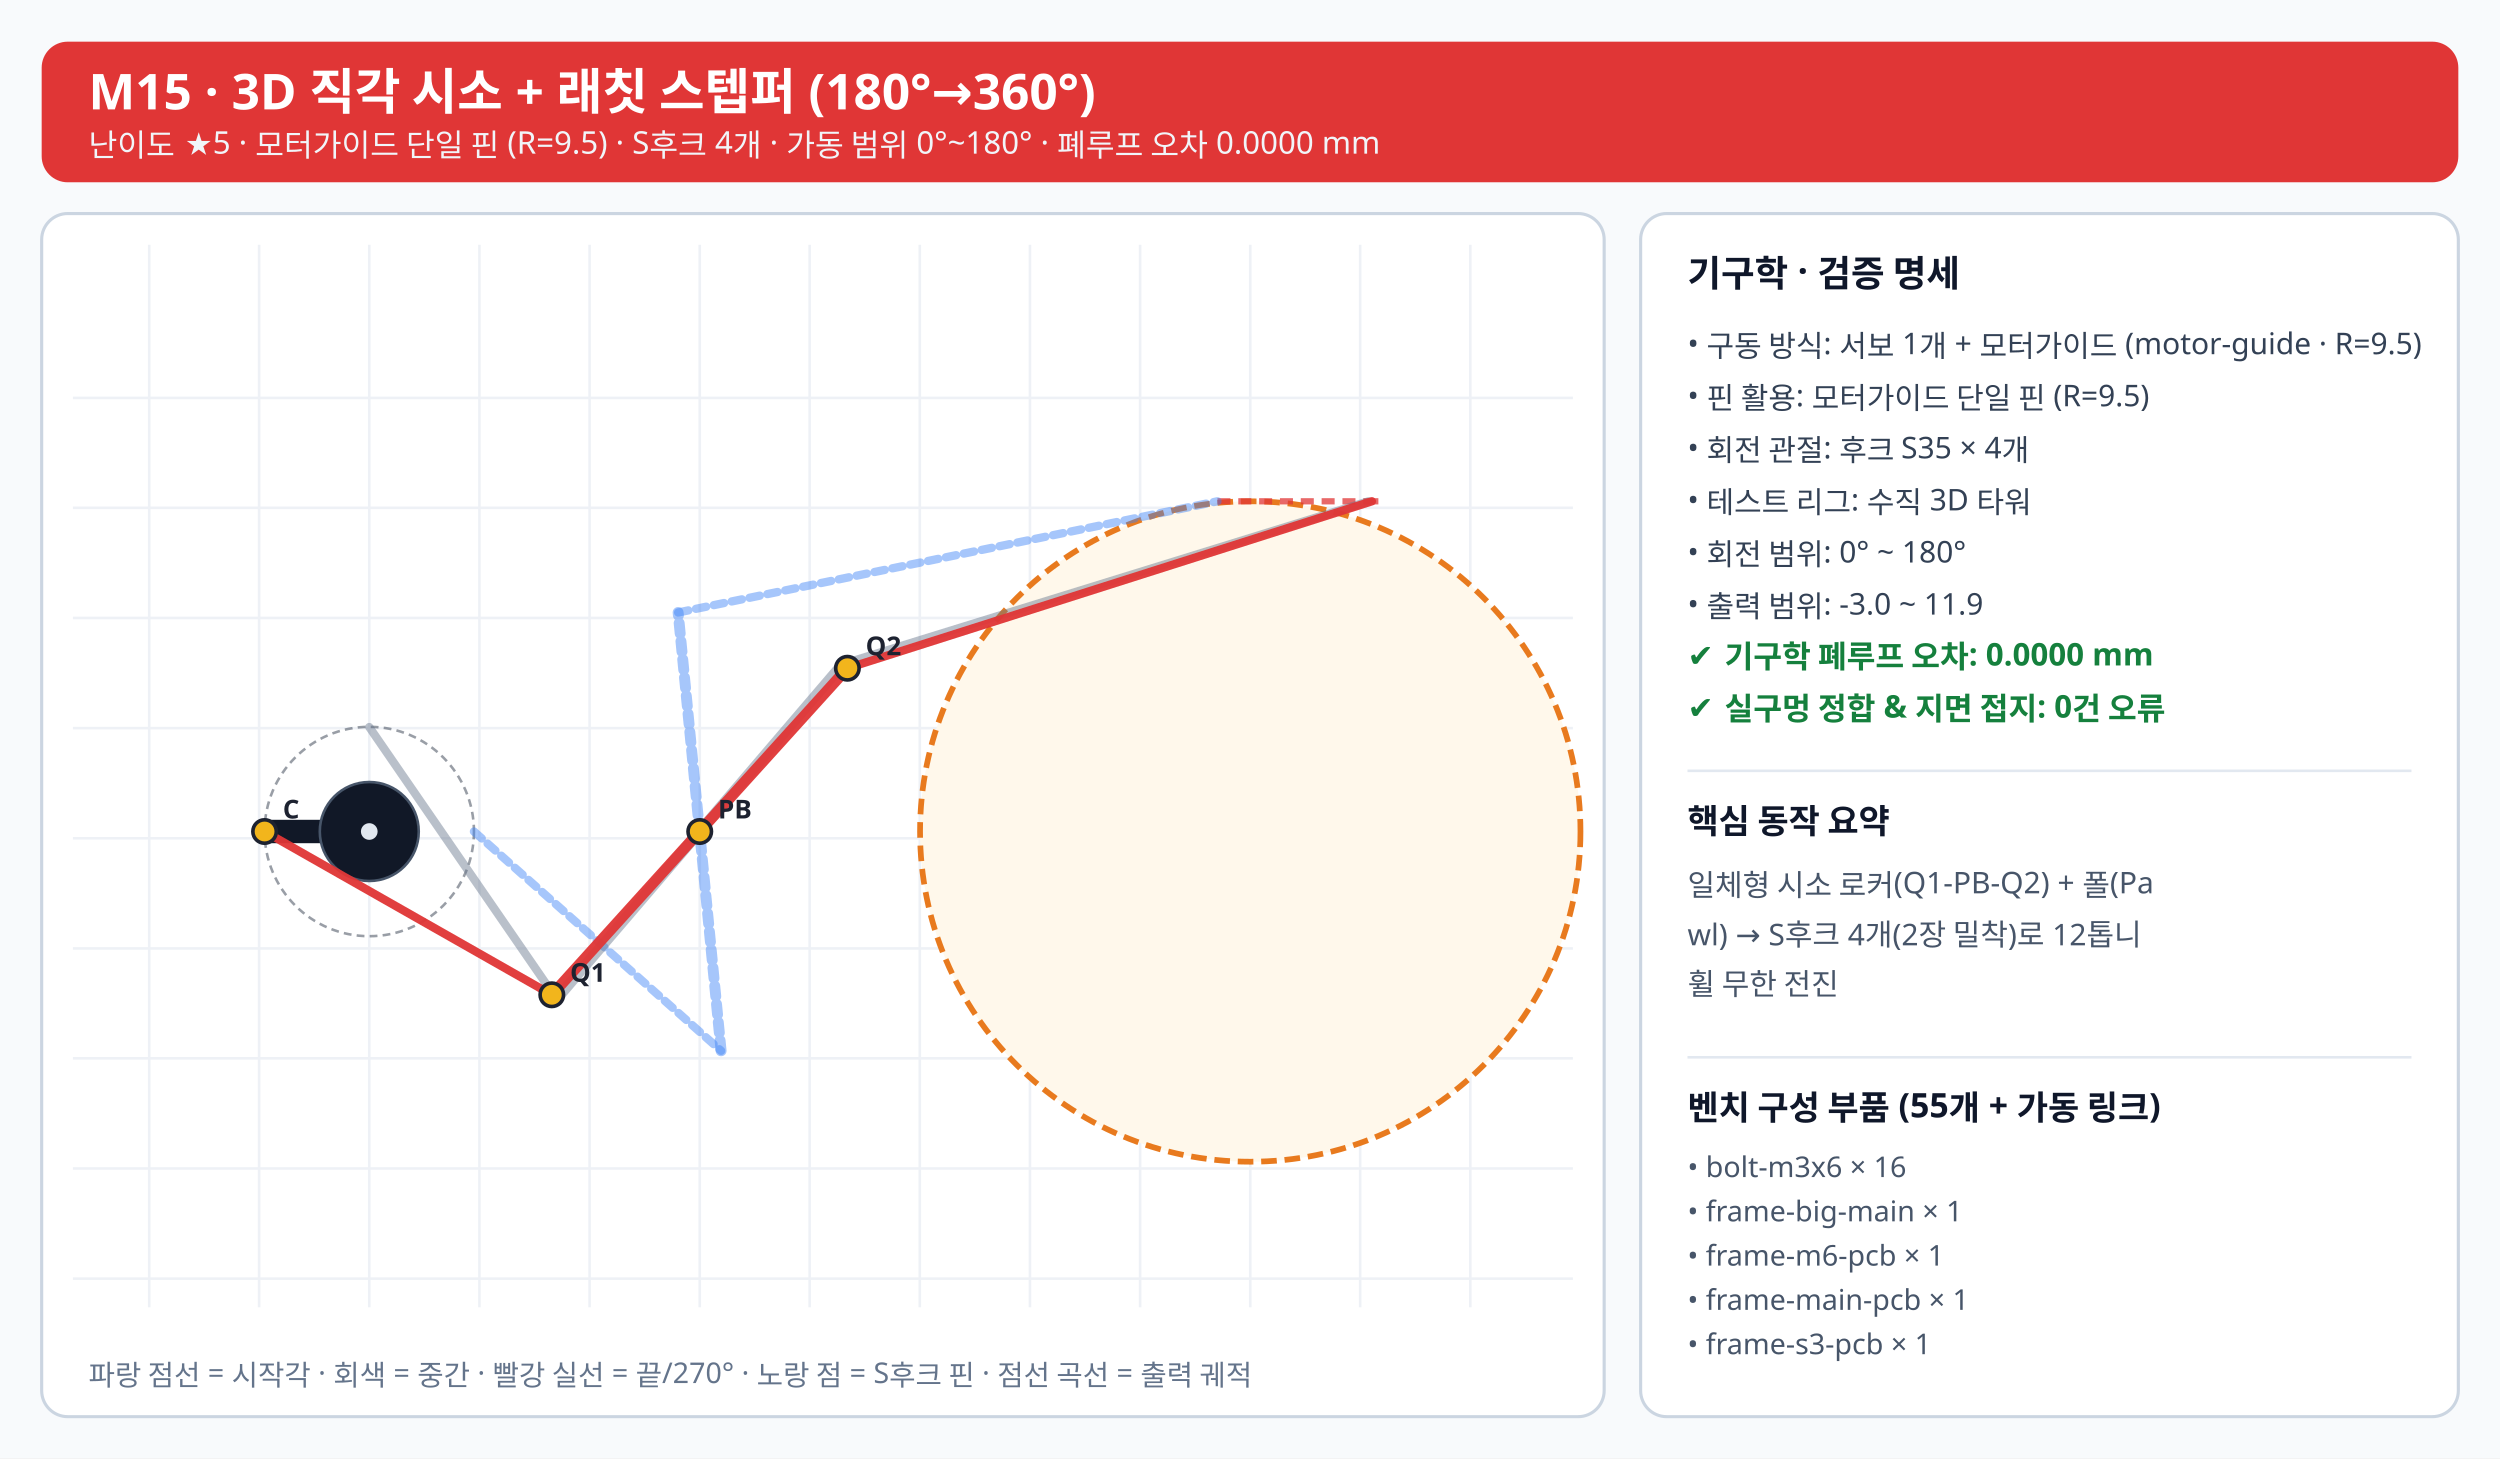
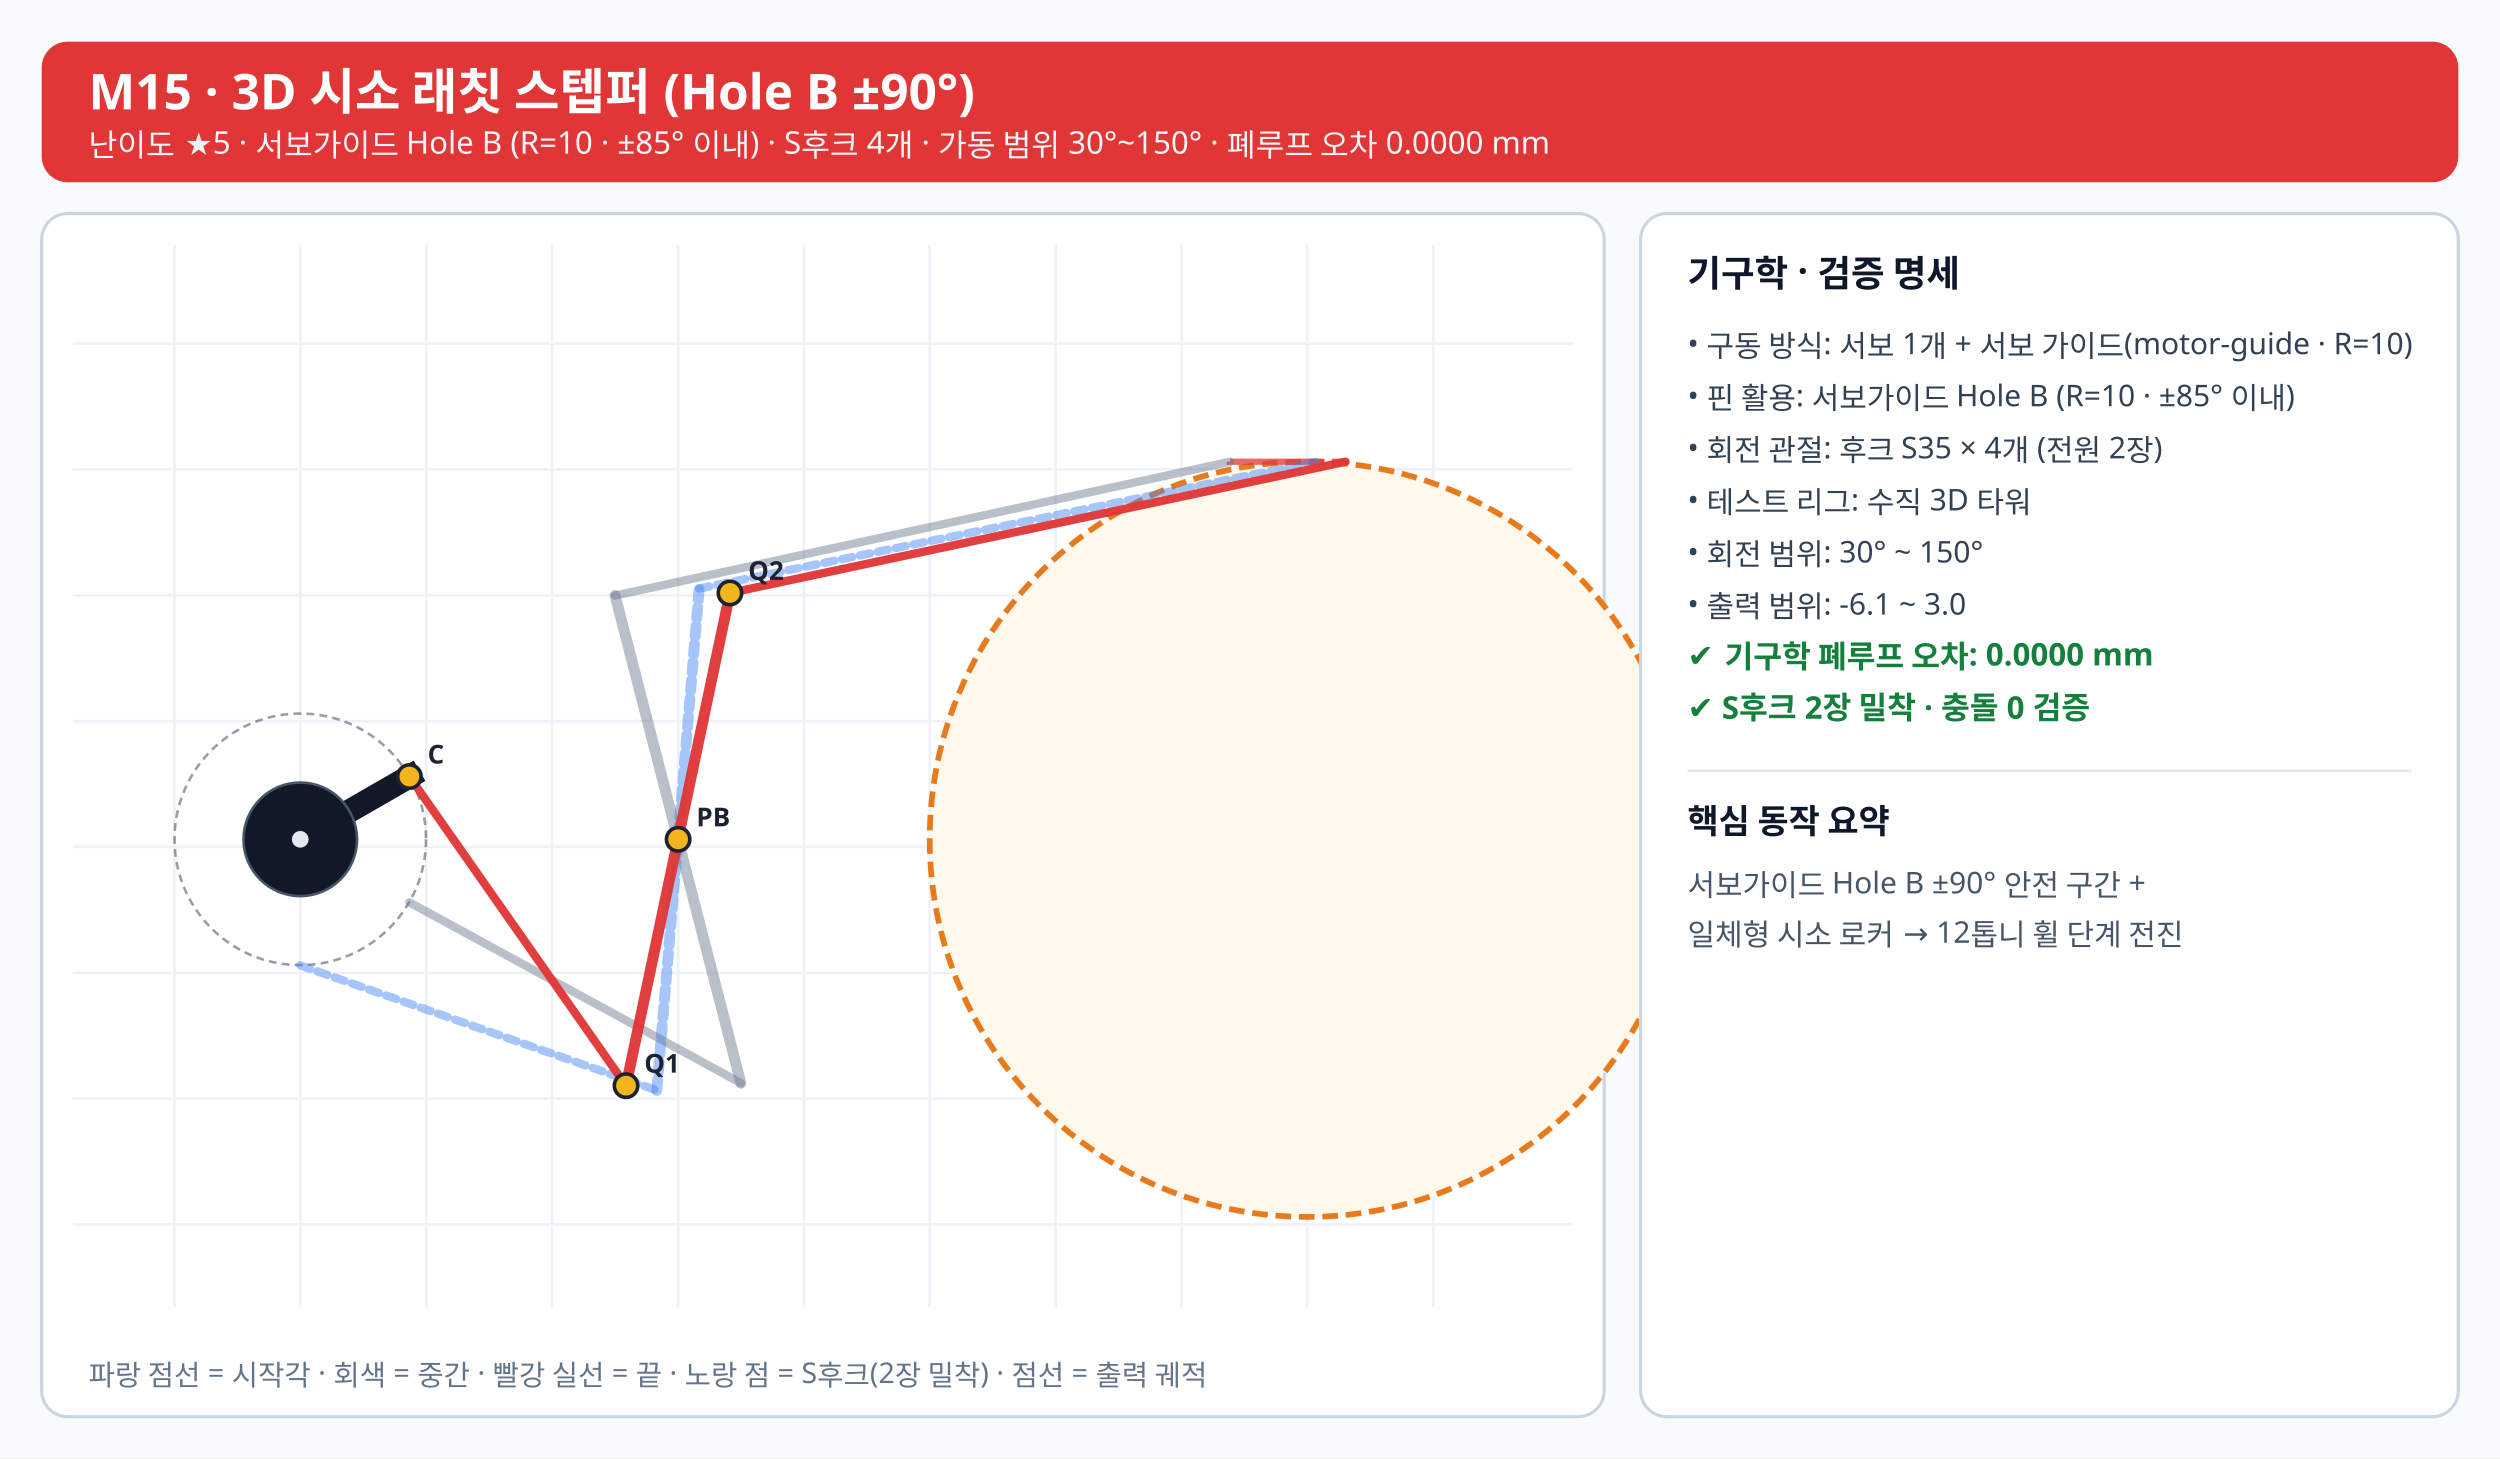
<svg xmlns="http://www.w3.org/2000/svg" viewBox="0 0 960 560" font-family="Pretendard,Apple SD Gothic Neo,sans-serif">
  <rect width="960" height="560" fill="#f8fafc" />
  <rect x="16" y="16" width="928" height="54" rx="10" fill="#e03636" />
-   <text x="34" y="42" fill="#fff" font-size="19" font-weight="800">M15 · 3D 직각 시소 + 래칫 스텝퍼 (180°→360°)</text>
-   <text x="34" y="60" fill="#f1f5f9" font-size="12">난이도 ★5 · 모터가이드 단일 핀 (R=9.5) · S후크 4개 · 가동 범위 0°~180° · 폐루프 오차 0.0000 mm</text>
+   <text x="34" y="42" fill="#fff" font-size="19" font-weight="800">M15 · 3D 시소 래칫 스텝퍼 (Hole B ±90°)</text>
+   <text x="34" y="60" fill="#f1f5f9" font-size="12">난이도 ★5 · 서보가이드 Hole B (R=10 · ±85° 이내) · S후크 4개 · 가동 범위 30°~150° · 폐루프 오차 0.0000 mm</text>
  <rect x="16" y="82" width="600" height="462" rx="10" fill="#fff" stroke="#cbd5e1" stroke-width="1.2" />
-   <line x1="57.3" y1="94" x2="57.3" y2="502" stroke="#eef1f6" stroke-width="1" />
-   <line x1="99.5" y1="94" x2="99.5" y2="502" stroke="#eef1f6" stroke-width="1" />
-   <line x1="141.8" y1="94" x2="141.8" y2="502" stroke="#eef1f6" stroke-width="1" />
-   <line x1="184.1" y1="94" x2="184.1" y2="502" stroke="#eef1f6" stroke-width="1" />
-   <line x1="226.4" y1="94" x2="226.4" y2="502" stroke="#eef1f6" stroke-width="1" />
-   <line x1="268.7" y1="94" x2="268.7" y2="502" stroke="#eef1f6" stroke-width="1" />
-   <line x1="310.9" y1="94" x2="310.9" y2="502" stroke="#eef1f6" stroke-width="1" />
-   <line x1="353.2" y1="94" x2="353.2" y2="502" stroke="#eef1f6" stroke-width="1" />
-   <line x1="395.5" y1="94" x2="395.5" y2="502" stroke="#eef1f6" stroke-width="1" />
-   <line x1="437.8" y1="94" x2="437.8" y2="502" stroke="#eef1f6" stroke-width="1" />
-   <line x1="480.1" y1="94" x2="480.1" y2="502" stroke="#eef1f6" stroke-width="1" />
-   <line x1="522.3" y1="94" x2="522.3" y2="502" stroke="#eef1f6" stroke-width="1" />
-   <line x1="564.6" y1="94" x2="564.6" y2="502" stroke="#eef1f6" stroke-width="1" />
-   <line x1="28" y1="491.0" x2="604" y2="491.0" stroke="#eef1f6" stroke-width="1" />
-   <line x1="28" y1="448.7" x2="604" y2="448.7" stroke="#eef1f6" stroke-width="1" />
-   <line x1="28" y1="406.4" x2="604" y2="406.4" stroke="#eef1f6" stroke-width="1" />
-   <line x1="28" y1="364.2" x2="604" y2="364.2" stroke="#eef1f6" stroke-width="1" />
-   <line x1="28" y1="321.9" x2="604" y2="321.9" stroke="#eef1f6" stroke-width="1" />
-   <line x1="28" y1="279.6" x2="604" y2="279.6" stroke="#eef1f6" stroke-width="1" />
-   <line x1="28" y1="237.3" x2="604" y2="237.3" stroke="#eef1f6" stroke-width="1" />
-   <line x1="28" y1="195.0" x2="604" y2="195.0" stroke="#eef1f6" stroke-width="1" />
-   <line x1="28" y1="152.8" x2="604" y2="152.8" stroke="#eef1f6" stroke-width="1" />
-   <circle cx="141.8" cy="319.3" r="40.2" fill="none" stroke="#1e293b" stroke-width="1" stroke-opacity="0.45" stroke-dasharray="3 2" />
-   <line x1="141.8" y1="319.3" x2="101.6" y2="319.3" stroke="#111827" stroke-width="9.0" stroke-linecap="round" />
-   <circle cx="141.8" cy="319.3" r="19.0" fill="#111827" stroke="#475569" stroke-width="1" />
-   <circle cx="141.8" cy="319.3" r="3.2" fill="#e2e8f0" />
-   <circle cx="480.1" cy="319.3" r="126.8" fill="#fff8eb" stroke="#e87a1e" stroke-width="2.2" stroke-dasharray="6 3" />
-   <polyline points="467.5,192.5 468.9,192.5 470.4,192.5 472.0,192.5 473.6,192.5 475.3,192.5 477.0,192.5 478.7,192.5 480.5,192.5 482.3,192.5 484.1,192.5 485.9,192.5 487.7,192.5 489.5,192.5 491.3,192.5 493.1,192.5 494.8,192.5 496.5,192.5 498.2,192.5 499.8,192.5 501.4,192.5 503.0,192.5 504.5,192.5 505.9,192.5 507.3,192.5 508.6,192.5 509.9,192.5 511.1,192.5 512.3,192.5 513.5,192.5 514.5,192.5 515.6,192.5 516.5,192.5 517.5,192.5 518.4,192.5 519.2,192.5 520.0,192.5 520.8,192.5 521.5,192.5 522.2,192.5 522.8,192.5 523.4,192.5 524.0,192.5 524.5,192.5 525.0,192.5 525.5,192.5 525.9,192.5 526.4,192.5 526.8,192.5 527.1,192.5 527.5,192.5 527.8,192.5 528.1,192.5 528.4,192.5 528.6,192.5 528.8,192.5 529.1,192.5 529.3,192.5 529.4,192.5 529.6,192.5 529.7,192.5 529.9,192.5 530.0,192.5 530.1,192.5 530.2,192.5 530.2,192.5 530.3,192.5 530.3,192.5 530.3,192.5 530.4,192.5 530.3,192.5 530.3,192.5 530.3,192.5 530.2,192.5 530.2,192.5 530.1,192.5 530.0,192.5 529.9,192.5 529.8,192.5 529.6,192.5 529.5,192.5 529.3,192.5 529.1,192.5 528.9,192.5 528.7,192.5 528.4,192.5 528.1,192.5 527.8,192.5 527.5,192.5 527.2,192.5 526.8,192.5" fill="none" stroke="#e03636" stroke-width="2.4" stroke-opacity="0.75" stroke-dasharray="5 3" />
-   <line x1="182.0" y1="319.3" x2="276.9" y2="403.5" stroke="#3b82f6" stroke-width="3.2" stroke-linecap="round" stroke-opacity="0.45" stroke-dasharray="4 3" />
-   <line x1="276.9" y1="403.5" x2="260.4" y2="235.2" stroke="#3b82f6" stroke-width="4.2" stroke-linecap="round" stroke-opacity="0.45" stroke-dasharray="4 3" />
-   <line x1="260.4" y1="235.2" x2="467.5" y2="192.5" stroke="#3b82f6" stroke-width="3.2" stroke-linecap="round" stroke-opacity="0.45" stroke-dasharray="4 3" />
-   <line x1="141.8" y1="279.2" x2="213.7" y2="383.6" stroke="#64748b" stroke-width="3.2" stroke-linecap="round" stroke-opacity="0.45" />
-   <line x1="213.7" y1="383.6" x2="323.6" y2="255.0" stroke="#64748b" stroke-width="4.2" stroke-linecap="round" stroke-opacity="0.45" />
-   <line x1="323.6" y1="255.0" x2="525.5" y2="192.5" stroke="#64748b" stroke-width="3.2" stroke-linecap="round" stroke-opacity="0.45" />
-   <line x1="101.6" y1="319.3" x2="211.9" y2="382.0" stroke="#e03636" stroke-width="3.2" stroke-linecap="round" stroke-opacity="0.95" />
-   <line x1="211.9" y1="382.0" x2="325.4" y2="256.6" stroke="#e03636" stroke-width="4.2" stroke-linecap="round" stroke-opacity="0.95" />
-   <line x1="325.4" y1="256.6" x2="526.8" y2="192.5" stroke="#e03636" stroke-width="3.2" stroke-linecap="round" stroke-opacity="0.95" />
-   <circle cx="101.6" cy="319.3" r="4.5" fill="#f2b51c" stroke="#1d2230" stroke-width="1.4" />
-   <text x="108.6" y="314.3" font-size="10" font-weight="700" fill="#1d2230">C</text>
-   <circle cx="211.9" cy="382.0" r="4.5" fill="#f2b51c" stroke="#1d2230" stroke-width="1.4" />
-   <text x="218.9" y="377.0" font-size="10" font-weight="700" fill="#1d2230">Q1</text>
-   <circle cx="268.7" cy="319.3" r="4.5" fill="#f2b51c" stroke="#1d2230" stroke-width="1.4" />
-   <text x="275.7" y="314.3" font-size="10" font-weight="700" fill="#1d2230">PB</text>
-   <circle cx="325.4" cy="256.6" r="4.5" fill="#f2b51c" stroke="#1d2230" stroke-width="1.4" />
-   <text x="332.4" y="251.6" font-size="10" font-weight="700" fill="#1d2230">Q2</text>
-   <text x="34" y="532" fill="#64748b" font-size="11">파랑 점선 = 시작각 · 회색 = 중간 · 빨강 실선 = 끝/270° · 노랑 점 = S후크 핀 · 점선 곡선 = 출력 궤적</text>
+   <line x1="67.0" y1="94" x2="67.0" y2="502" stroke="#eef1f6" stroke-width="1" />
+   <line x1="115.3" y1="94" x2="115.3" y2="502" stroke="#eef1f6" stroke-width="1" />
+   <line x1="163.7" y1="94" x2="163.7" y2="502" stroke="#eef1f6" stroke-width="1" />
+   <line x1="212.0" y1="94" x2="212.0" y2="502" stroke="#eef1f6" stroke-width="1" />
+   <line x1="260.4" y1="94" x2="260.4" y2="502" stroke="#eef1f6" stroke-width="1" />
+   <line x1="308.7" y1="94" x2="308.7" y2="502" stroke="#eef1f6" stroke-width="1" />
+   <line x1="357.0" y1="94" x2="357.0" y2="502" stroke="#eef1f6" stroke-width="1" />
+   <line x1="405.4" y1="94" x2="405.4" y2="502" stroke="#eef1f6" stroke-width="1" />
+   <line x1="453.7" y1="94" x2="453.7" y2="502" stroke="#eef1f6" stroke-width="1" />
+   <line x1="502.0" y1="94" x2="502.0" y2="502" stroke="#eef1f6" stroke-width="1" />
+   <line x1="550.4" y1="94" x2="550.4" y2="502" stroke="#eef1f6" stroke-width="1" />
+   <line x1="28" y1="470.2" x2="604" y2="470.2" stroke="#eef1f6" stroke-width="1" />
+   <line x1="28" y1="421.9" x2="604" y2="421.9" stroke="#eef1f6" stroke-width="1" />
+   <line x1="28" y1="373.6" x2="604" y2="373.6" stroke="#eef1f6" stroke-width="1" />
+   <line x1="28" y1="325.2" x2="604" y2="325.2" stroke="#eef1f6" stroke-width="1" />
+   <line x1="28" y1="276.9" x2="604" y2="276.9" stroke="#eef1f6" stroke-width="1" />
+   <line x1="28" y1="228.6" x2="604" y2="228.6" stroke="#eef1f6" stroke-width="1" />
+   <line x1="28" y1="180.2" x2="604" y2="180.2" stroke="#eef1f6" stroke-width="1" />
+   <line x1="28" y1="131.9" x2="604" y2="131.9" stroke="#eef1f6" stroke-width="1" />
+   <circle cx="115.3" cy="322.3" r="48.3" fill="none" stroke="#1e293b" stroke-width="1" stroke-opacity="0.45" stroke-dasharray="3 2" />
+   <line x1="115.3" y1="322.3" x2="157.2" y2="298.2" stroke="#111827" stroke-width="9.0" stroke-linecap="square" />
+   <circle cx="115.3" cy="322.3" r="21.8" fill="#111827" stroke="#475569" stroke-width="1" />
+   <circle cx="115.3" cy="322.3" r="3.2" fill="#e2e8f0" />
+   <circle cx="502.0" cy="322.3" r="145.0" fill="#fff8eb" stroke="#e87a1e" stroke-width="2.2" stroke-dasharray="6 3" />
+   <polyline points="505.2,177.3 503.6,177.3 502.0,177.3 500.4,177.3 498.9,177.3 497.3,177.3 495.8,177.3 494.2,177.3 492.7,177.3 491.3,177.3 489.8,177.3 488.4,177.3 487.0,177.3 485.7,177.3 484.4,177.3 483.1,177.3 481.9,177.3 480.8,177.3 479.7,177.3 478.6,177.3 477.7,177.3 476.8,177.3 475.9,177.3 475.2,177.3 474.5,177.3 473.9,177.3 473.4,177.3 473.0,177.3 472.7,177.3 472.5,177.3 472.3,177.3 472.3,177.3 472.5,177.3 472.7,177.3 473.0,177.3 473.5,177.3 474.1,177.3 474.8,177.3 475.6,177.3 476.6,177.3 477.7,177.3 478.9,177.3 480.2,177.3 481.7,177.3 483.2,177.3 484.9,177.3 486.7,177.3 488.5,177.3 490.5,177.3 492.5,177.3 494.6,177.3 496.7,177.3 498.9,177.3 501.1,177.3 503.3,177.3 505.6,177.3 507.8,177.3 510.1,177.3 512.3,177.3 514.5,177.3 516.7,177.3" fill="none" stroke="#e03636" stroke-width="2.4" stroke-opacity="0.75" stroke-dasharray="5 3" />
+   <line x1="115.3" y1="370.7" x2="252.2" y2="418.7" stroke="#3b82f6" stroke-width="3.2" stroke-linecap="round" stroke-opacity="0.45" stroke-dasharray="4 3" />
+   <line x1="252.2" y1="418.7" x2="268.5" y2="226.0" stroke="#3b82f6" stroke-width="4.2" stroke-linecap="round" stroke-opacity="0.45" stroke-dasharray="4 3" />
+   <line x1="268.5" y1="226.0" x2="505.2" y2="177.3" stroke="#3b82f6" stroke-width="3.2" stroke-linecap="round" stroke-opacity="0.45" stroke-dasharray="4 3" />
+   <line x1="157.2" y1="346.5" x2="284.5" y2="415.9" stroke="#64748b" stroke-width="3.2" stroke-linecap="round" stroke-opacity="0.45" />
+   <line x1="284.5" y1="415.9" x2="236.2" y2="228.7" stroke="#64748b" stroke-width="4.2" stroke-linecap="round" stroke-opacity="0.45" />
+   <line x1="236.2" y1="228.7" x2="472.3" y2="177.3" stroke="#64748b" stroke-width="3.2" stroke-linecap="round" stroke-opacity="0.45" />
+   <line x1="157.2" y1="298.2" x2="240.4" y2="416.9" stroke="#e03636" stroke-width="3.2" stroke-linecap="round" stroke-opacity="0.95" />
+   <line x1="240.4" y1="416.9" x2="280.3" y2="227.7" stroke="#e03636" stroke-width="4.2" stroke-linecap="round" stroke-opacity="0.95" />
+   <line x1="280.3" y1="227.7" x2="516.7" y2="177.3" stroke="#e03636" stroke-width="3.2" stroke-linecap="round" stroke-opacity="0.95" />
+   <circle cx="157.2" cy="298.2" r="4.5" fill="#f2b51c" stroke="#1d2230" stroke-width="1.4" />
+   <text x="164.2" y="293.2" font-size="10" font-weight="700" fill="#1d2230">C</text>
+   <circle cx="240.4" cy="416.9" r="4.5" fill="#f2b51c" stroke="#1d2230" stroke-width="1.4" />
+   <text x="247.4" y="411.9" font-size="10" font-weight="700" fill="#1d2230">Q1</text>
+   <circle cx="260.4" cy="322.3" r="4.5" fill="#f2b51c" stroke="#1d2230" stroke-width="1.4" />
+   <text x="267.4" y="317.3" font-size="10" font-weight="700" fill="#1d2230">PB</text>
+   <circle cx="280.3" cy="227.7" r="4.5" fill="#f2b51c" stroke="#1d2230" stroke-width="1.4" />
+   <text x="287.3" y="222.7" font-size="10" font-weight="700" fill="#1d2230">Q2</text>
+   <text x="34" y="532" fill="#64748b" font-size="11">파랑 점선 = 시작각 · 회색 = 중간 · 빨강 실선 = 끝 · 노랑 점 = S후크(2장 밀착) · 점선 = 출력 궤적</text>
  <rect x="630" y="82" width="314" height="462" rx="10" fill="#fff" stroke="#cbd5e1" stroke-width="1.2" />
  <text x="648" y="110" fill="#0f172a" font-size="14" font-weight="800">기구학 · 검증 명세</text>
-   <text x="648" y="136" fill="#334155" font-size="11.5">• 구동 방식: 서보 1개 + 모터가이드 (motor-guide · R=9.5)</text>
-   <text x="648" y="156" fill="#334155" font-size="11.5">• 핀 활용: 모터가이드 단일 핀 (R=9.5)</text>
-   <text x="648" y="176" fill="#334155" font-size="11.5">• 회전 관절: 후크 S35 × 4개</text>
+   <text x="648" y="136" fill="#334155" font-size="11.5">• 구동 방식: 서보 1개 + 서보 가이드(motor-guide · R=10)</text>
+   <text x="648" y="156" fill="#334155" font-size="11.5">• 핀 활용: 서보가이드 Hole B (R=10 · ±85° 이내)</text>
+   <text x="648" y="176" fill="#334155" font-size="11.5">• 회전 관절: 후크 S35 × 4개 (전원 2장)</text>
  <text x="648" y="196" fill="#334155" font-size="11.5">• 테스트 리그: 수직 3D 타워</text>
-   <text x="648" y="216" fill="#334155" font-size="11.5">• 회전 범위: 0° ~ 180°</text>
-   <text x="648" y="236" fill="#334155" font-size="11.5">• 출력 범위: -3.0 ~ 11.9</text>
+   <text x="648" y="216" fill="#334155" font-size="11.5">• 회전 범위: 30° ~ 150°</text>
+   <text x="648" y="236" fill="#334155" font-size="11.5">• 출력 범위: -6.1 ~ 3.0</text>
  <text x="648" y="256" fill="#15803d" font-size="12" font-weight="800">✔ 기구학 폐루프 오차: 0.0000 mm</text>
-   <text x="648" y="276" fill="#15803d" font-size="12" font-weight="800">✔ 실구멍 정합 &amp; 지면 접지: 0건 오류</text>
+   <text x="648" y="276" fill="#15803d" font-size="12" font-weight="800">✔ S후크 2장 밀착 · 충돌 0 검증</text>
  <line x1="648" y1="296" x2="926" y2="296" stroke="#e2e8f0" />
  <text x="648" y="320" fill="#0f172a" font-size="13" font-weight="800">핵심 동작 요약</text>
-   <text x="648" y="344" fill="#475569" font-size="11.5">일체형 시소 로커(Q1-PB-Q2) + 폴(Pa</text>
-   <text x="648" y="363" fill="#475569" font-size="11.5">wl) → S후크 4개(2장 밀착)로 12톱니 </text>
-   <text x="648" y="382" fill="#475569" font-size="11.5">휠 무한 전진</text>
-   <line x1="648" y1="406" x2="926" y2="406" stroke="#e2e8f0" />
-   <text x="648" y="430" fill="#0f172a" font-size="13" font-weight="800">벤치 구성 부품 (55개 + 가동 링크)</text>
-   <text x="648" y="452" fill="#475569" font-size="11">• bolt-m3x6 × 16</text>
-   <text x="648" y="469" fill="#475569" font-size="11">• frame-big-main × 1</text>
-   <text x="648" y="486" fill="#475569" font-size="11">• frame-m6-pcb × 1</text>
-   <text x="648" y="503" fill="#475569" font-size="11">• frame-main-pcb × 1</text>
-   <text x="648" y="520" fill="#475569" font-size="11">• frame-s3-pcb × 1</text>
+   <text x="648" y="344" fill="#475569" font-size="11.5">서보가이드 Hole B ±90° 안전 구간 + </text>
+   <text x="648" y="363" fill="#475569" font-size="11.5">일체형 시소 로커 → 12톱니 휠 단계 전진</text>
</svg>
